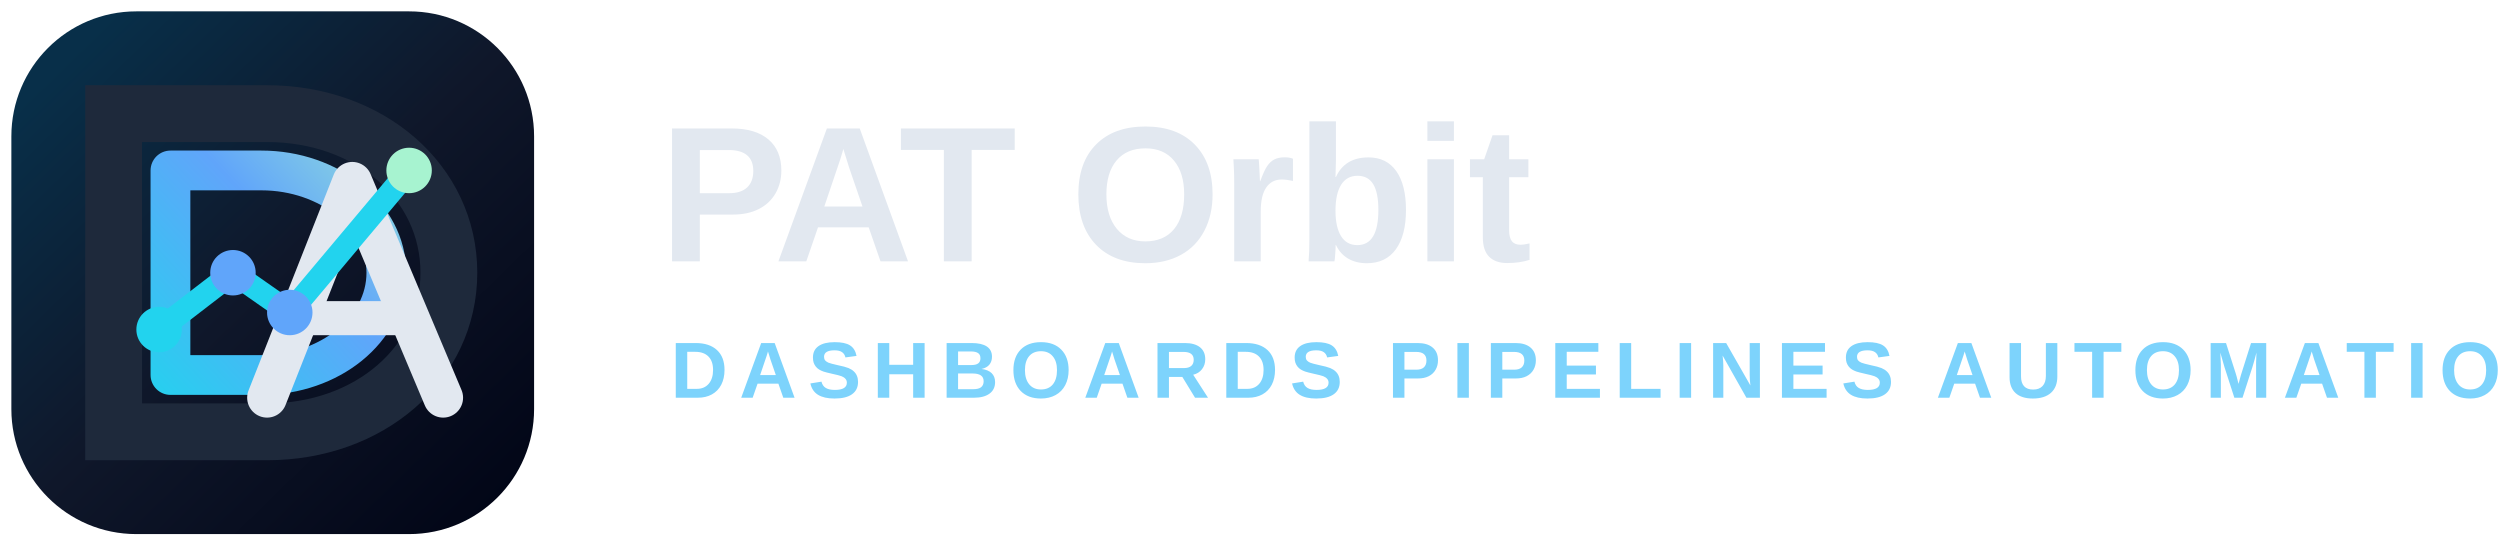
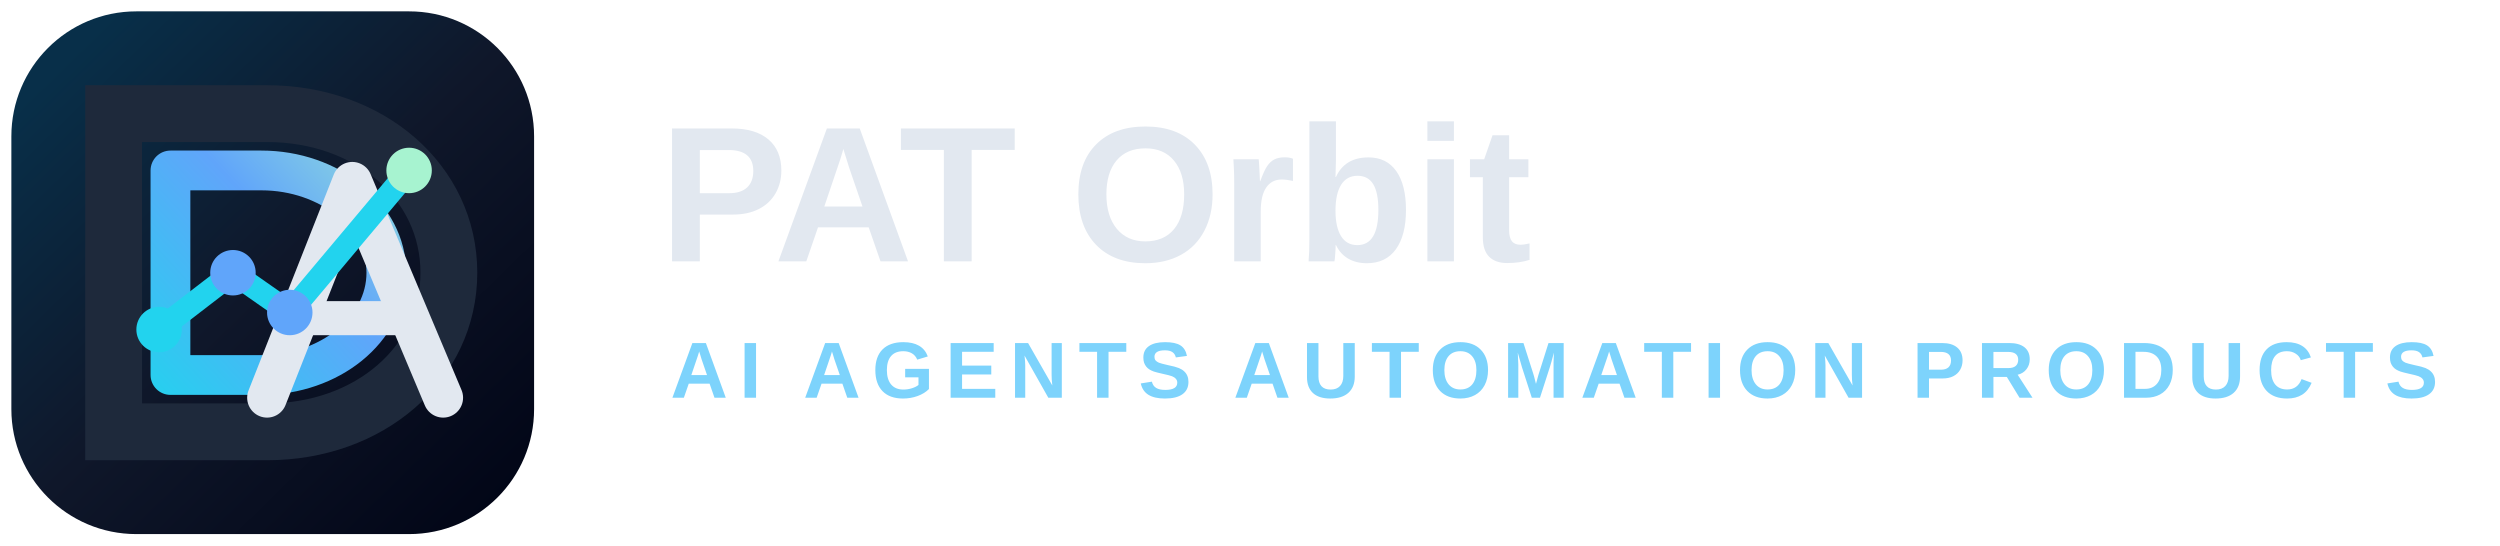
<svg xmlns="http://www.w3.org/2000/svg" viewBox="0 0 440 96" role="img" aria-labelledby="title desc">
  <defs>
    <linearGradient id="logo-bg" x1="12" y1="10" x2="88" y2="88" gradientUnits="userSpaceOnUse">
      <stop offset="0" stop-color="#082f49" />
      <stop offset=".48" stop-color="#0f172a" />
      <stop offset="1" stop-color="#020617" />
    </linearGradient>
    <linearGradient id="logo-accent" x1="24" y1="70" x2="78" y2="20" gradientUnits="userSpaceOnUse">
      <stop offset="0" stop-color="#22d3ee" />
      <stop offset=".52" stop-color="#60a5fa" />
      <stop offset="1" stop-color="#a7f3d0" />
    </linearGradient>
  </defs>
  <rect x="2" y="2" width="92" height="92" rx="22" fill="url(#logo-bg)" />
  <path d="M20 76V20h27c18 0 32 12 32 28s-14 28-32 28H20Z" fill="none" stroke="#1e293b" stroke-width="10" />
  <path d="M30 66V30h16c12 0 22 8 22 18s-10 18-22 18H30Z" fill="none" stroke="url(#logo-accent)" stroke-width="7" stroke-linejoin="round" />
  <path d="M47 70 62 32l16 38" fill="none" stroke="#e2e8f0" stroke-width="7" stroke-linecap="round" stroke-linejoin="round" />
  <path d="M55 56h15" stroke="#e2e8f0" stroke-width="6" stroke-linecap="round" />
  <path d="M28 58 41 48l10 7 21-25" fill="none" stroke="#22d3ee" stroke-width="4" stroke-linecap="round" stroke-linejoin="round" />
  <circle cx="28" cy="58" r="4" fill="#22d3ee" />
  <circle cx="41" cy="48" r="4" fill="#60a5fa" />
  <circle cx="51" cy="55" r="4" fill="#60a5fa" />
  <circle cx="72" cy="30" r="4" fill="#a7f3d0" />
  <text x="116" y="46" fill="#e2e8f0" font-family="Segoe UI, Arial, sans-serif" font-size="34" font-weight="800">PAT Orbit</text>
-   <text x="118" y="70" fill="#7dd3fc" font-family="Segoe UI, Arial, sans-serif" font-size="14" font-weight="700" letter-spacing="2">DASHBOARDS  PIPELINES  AUTOMATION</text>
+   <text x="118" y="70" fill="#7dd3fc" font-family="Segoe UI, Arial, sans-serif" font-size="14" font-weight="700" letter-spacing="2">AI AGENTS  AUTOMATION  PRODUCTS</text>
</svg>
